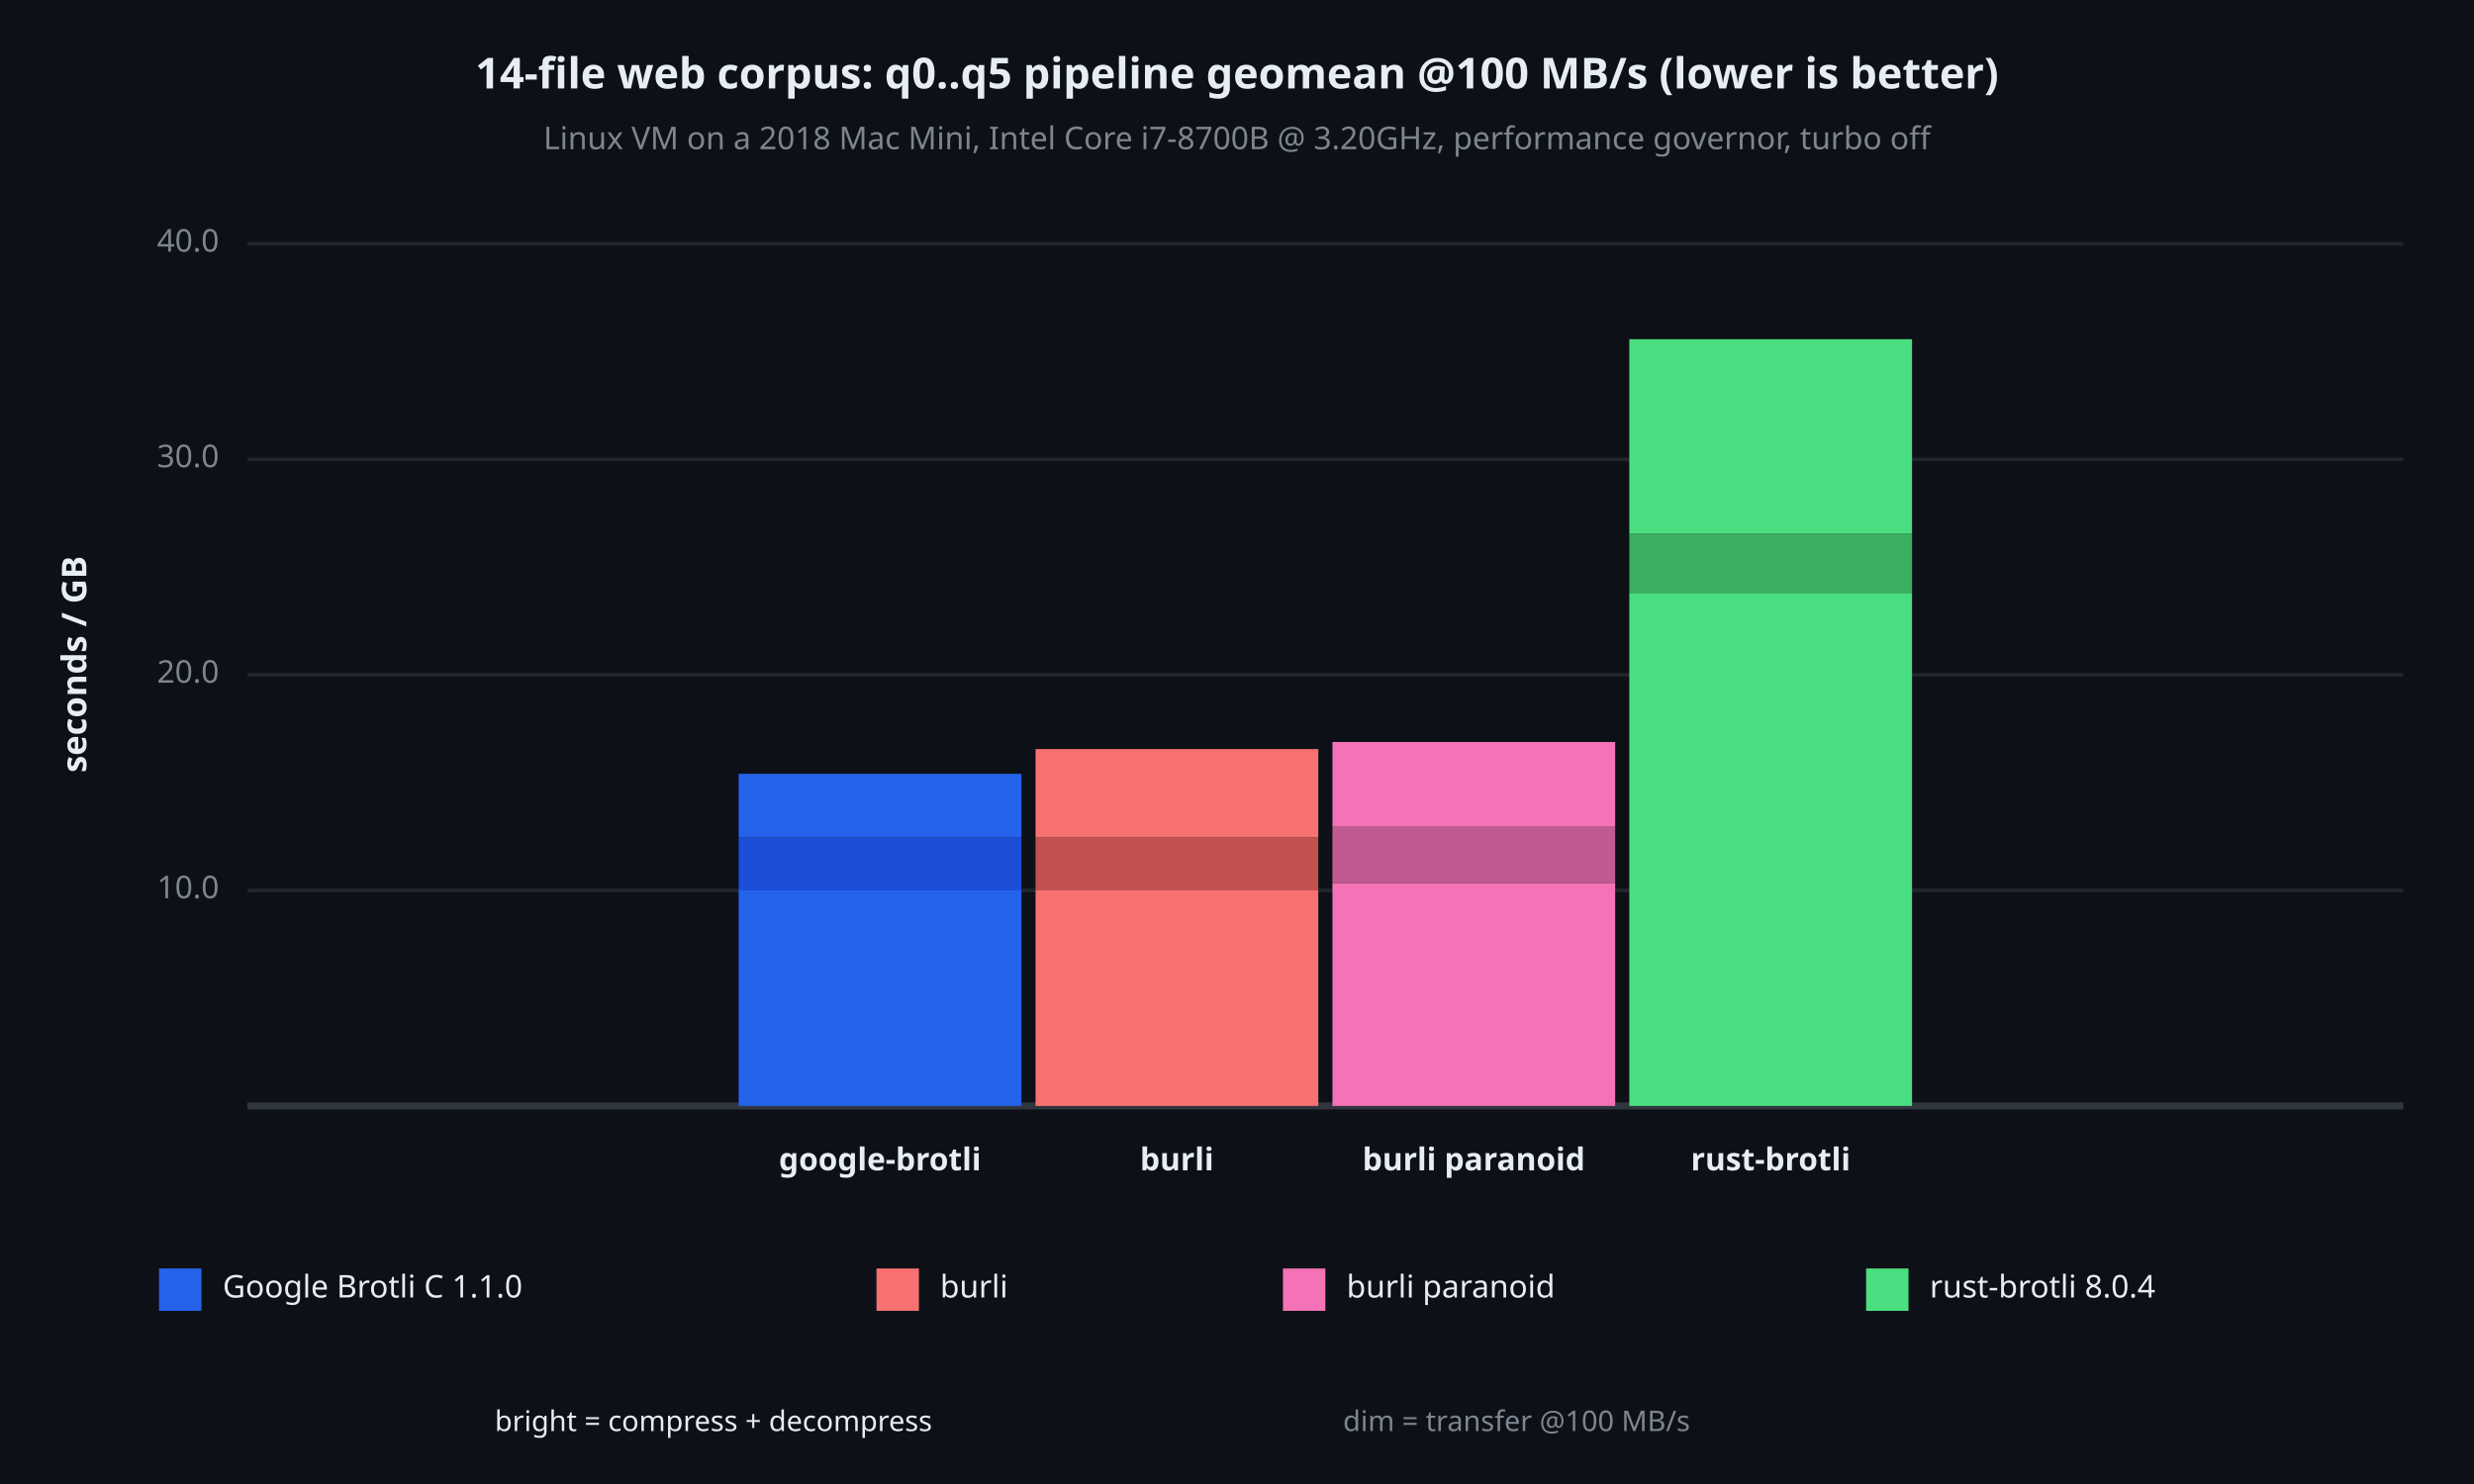
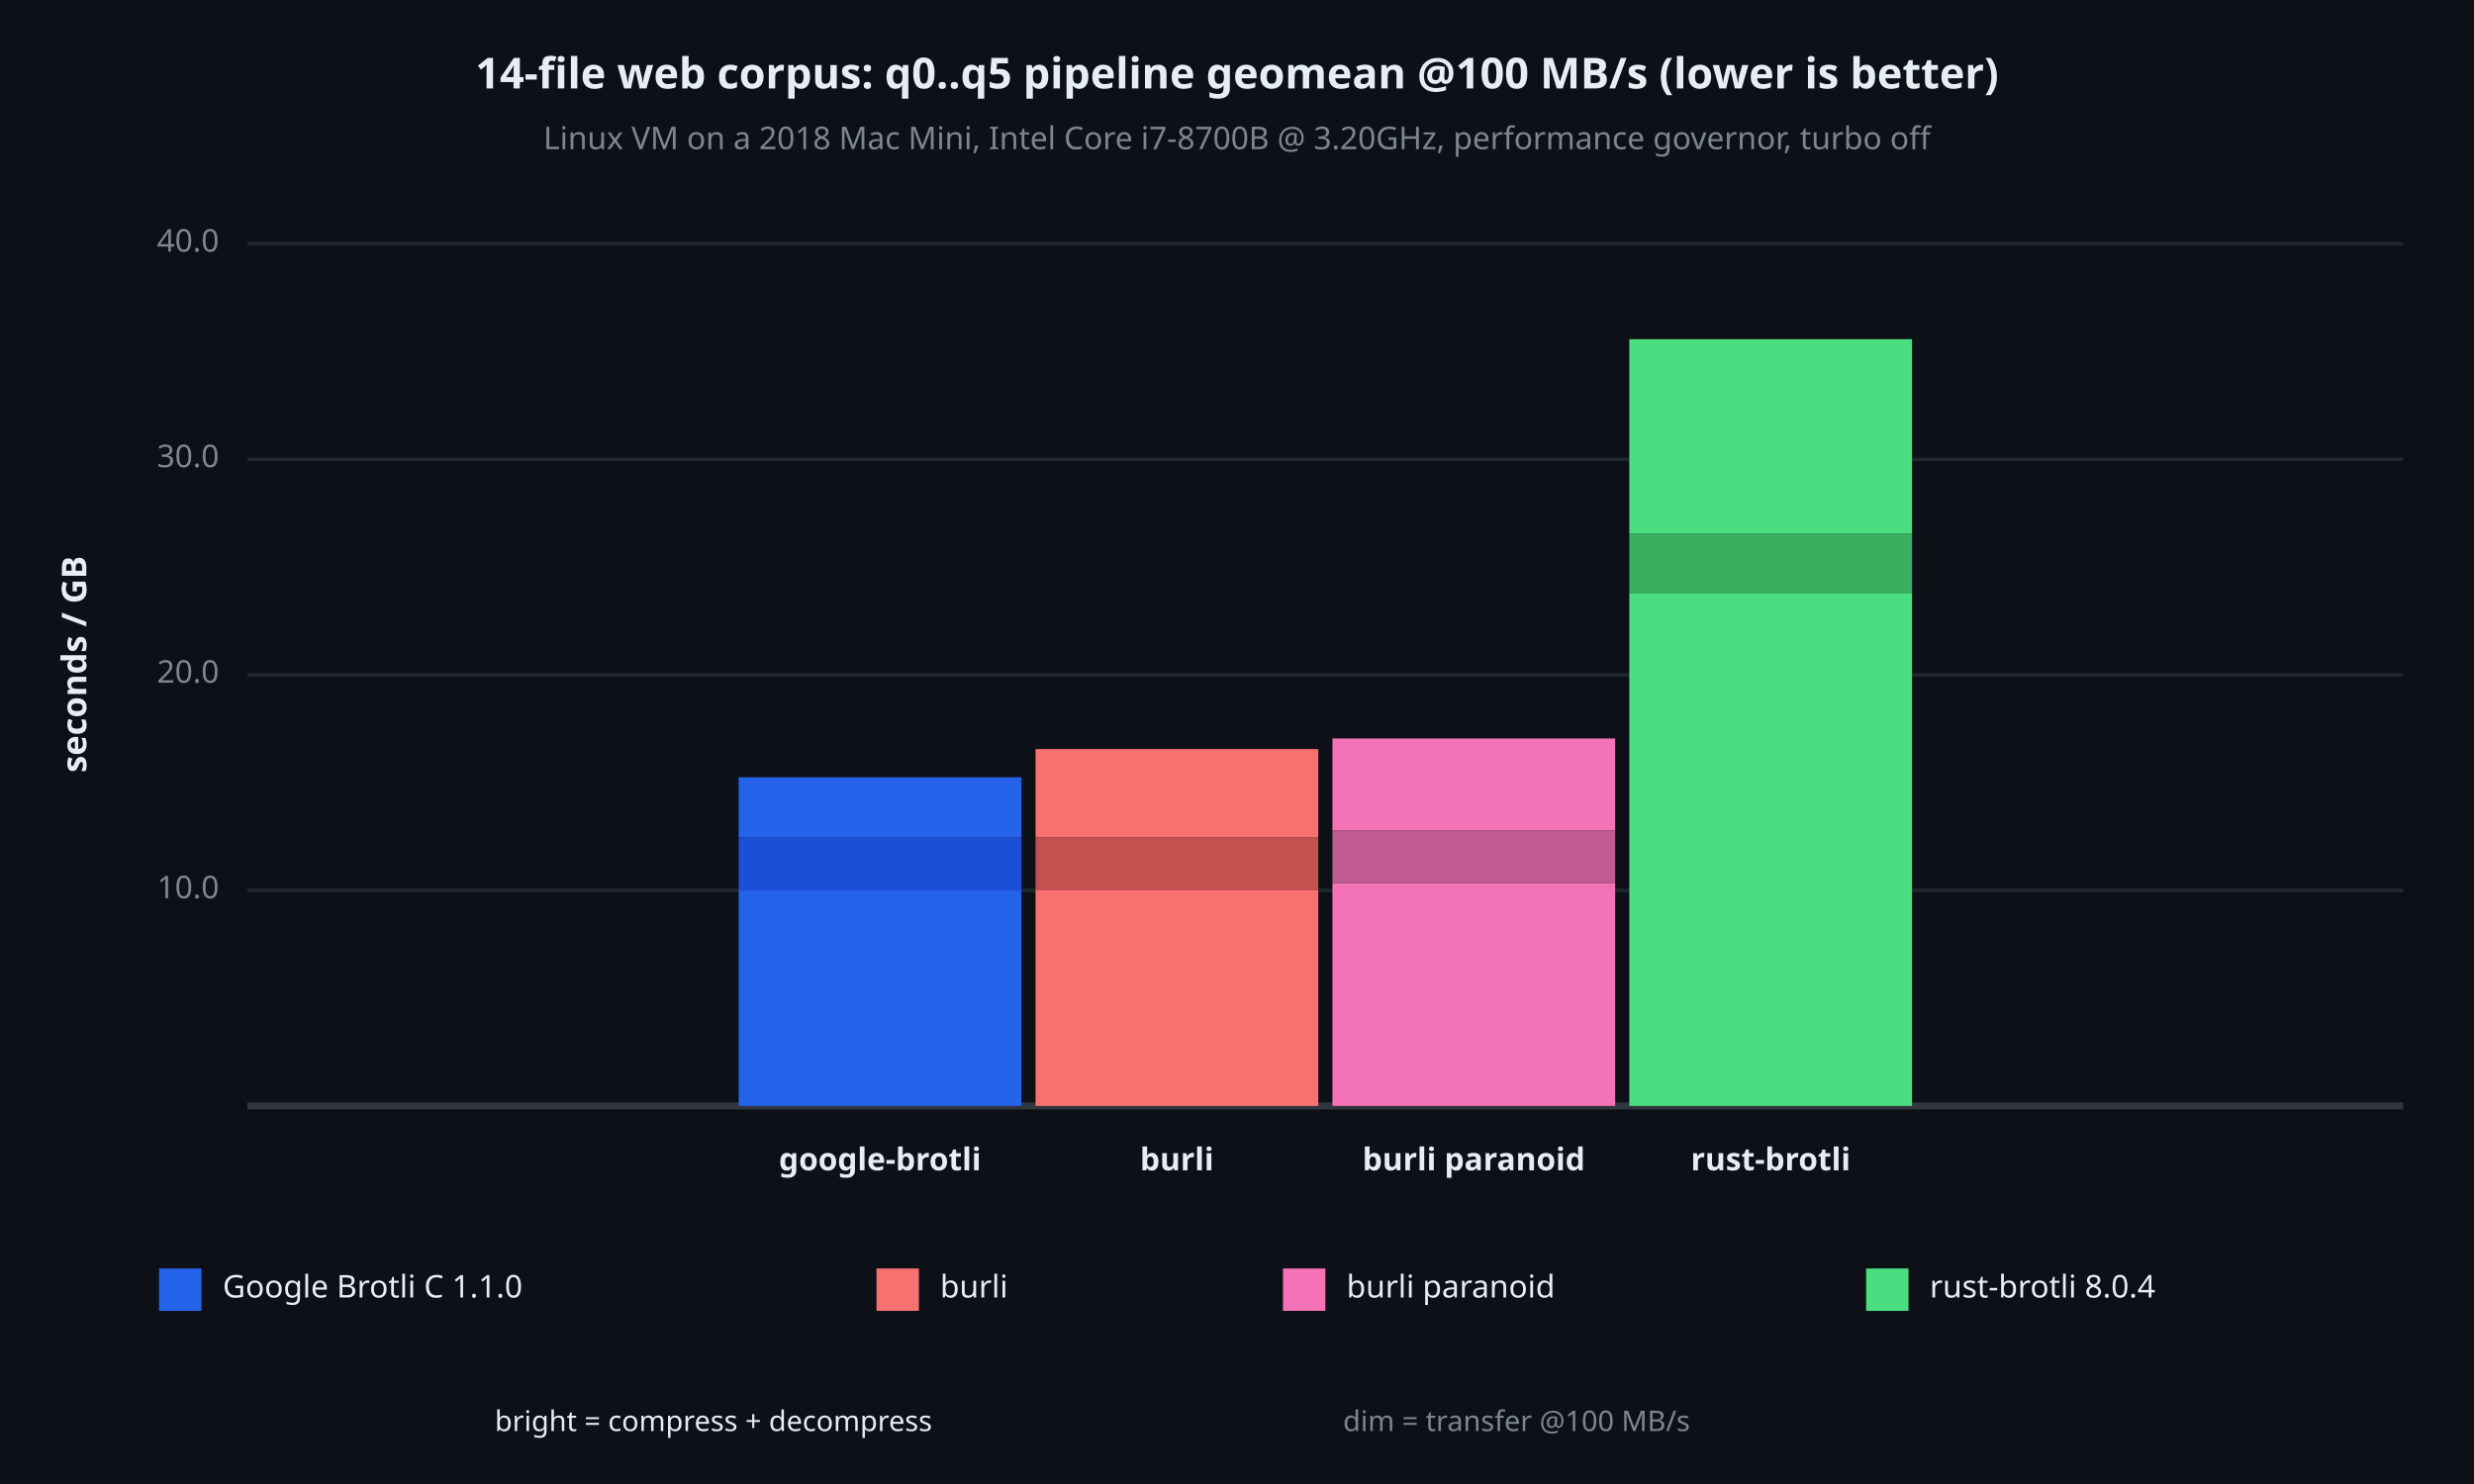
<svg xmlns="http://www.w3.org/2000/svg" viewBox="0 0 700 420" font-family="system-ui, -apple-system, sans-serif">
  <rect x="0" y="0" width="700" height="420" opacity="1" fill="#0D1117" stroke="none" />
  <text x="350" y="22" dy="0.5ex" text-anchor="middle" font-family="sans-serif" font-size="12.097" opacity="1" fill="#E6EDF3" font-weight="bold">
14-file web corpus: q0..q5 pipeline geomean @100 MB/s (lower is better)
</text>
  <text x="350" y="40" dy="0.5ex" text-anchor="middle" font-family="sans-serif" font-size="8.871" opacity="1" fill="#7D8590">
Linux VM on a 2018 Mac Mini, Intel Core i7-8700B @ 3.20GHz, performance governor, turbo off
</text>
  <text x="22" y="188" dy="0.5ex" text-anchor="middle" font-family="sans-serif" font-size="9.677" opacity="1" fill="#E6EDF3" font-weight="bold" transform="rotate(270, 22, 188)">
seconds / GB
</text>
  <polyline fill="none" opacity="1" stroke="#21262D" stroke-width="1" points="70,252 680,252 " />
  <text x="62" y="252" dy="0.5ex" text-anchor="end" font-family="sans-serif" font-size="8.871" opacity="1" fill="#7D8590">
10.0
</text>
  <polyline fill="none" opacity="1" stroke="#21262D" stroke-width="1" points="70,191 680,191 " />
  <text x="62" y="191" dy="0.5ex" text-anchor="end" font-family="sans-serif" font-size="8.871" opacity="1" fill="#7D8590">
20.0
</text>
  <polyline fill="none" opacity="1" stroke="#21262D" stroke-width="1" points="70,130 680,130 " />
  <text x="62" y="130" dy="0.5ex" text-anchor="end" font-family="sans-serif" font-size="8.871" opacity="1" fill="#7D8590">
30.0
</text>
  <polyline fill="none" opacity="1" stroke="#21262D" stroke-width="1" points="70,69 680,69 " />
  <text x="62" y="69" dy="0.5ex" text-anchor="end" font-family="sans-serif" font-size="8.871" opacity="1" fill="#7D8590">
40.0
</text>
  <polyline fill="none" opacity="1" stroke="#30363D" stroke-width="2" points="70,313 680,313 " />
  <rect x="209" y="252" width="80" height="61" opacity="1" fill="#2563EB" stroke="none" />
  <rect x="209" y="237" width="80" height="15" opacity="1" fill="#1D4ED8" stroke="none" />
-   <rect x="209" y="219" width="80" height="18" opacity="1" fill="#2563EB" stroke="none" />
+   <rect x="209" y="220" width="80" height="17" opacity="1" fill="#2563EB" stroke="none" />
  <text x="249" y="329" dy="0.5ex" text-anchor="middle" font-family="sans-serif" font-size="8.871" opacity="1" fill="#E6EDF3" font-weight="bold">
google-brotli
</text>
  <rect x="293" y="252" width="80" height="61" opacity="1" fill="#F87171" stroke="none" />
  <rect x="293" y="237" width="80" height="15" opacity="1" fill="#C45050" stroke="none" />
  <rect x="293" y="212" width="80" height="25" opacity="1" fill="#F87171" stroke="none" />
  <text x="333" y="329" dy="0.5ex" text-anchor="middle" font-family="sans-serif" font-size="8.871" opacity="1" fill="#E6EDF3" font-weight="bold">
burli
</text>
  <rect x="377" y="250" width="80" height="63" opacity="1" fill="#F472B6" stroke="none" />
-   <rect x="377" y="234" width="80" height="16" opacity="1" fill="#C05A92" stroke="none" />
-   <rect x="377" y="210" width="80" height="24" opacity="1" fill="#F472B6" stroke="none" />
+   <rect x="377" y="235" width="80" height="15" opacity="1" fill="#C05A92" stroke="none" />
+   <rect x="377" y="209" width="80" height="26" opacity="1" fill="#F472B6" stroke="none" />
  <text x="417" y="329" dy="0.5ex" text-anchor="middle" font-family="sans-serif" font-size="8.871" opacity="1" fill="#E6EDF3" font-weight="bold">
burli paranoid
</text>
  <rect x="461" y="168" width="80" height="145" opacity="1" fill="#4ADE80" stroke="none" />
  <rect x="461" y="151" width="80" height="17" opacity="1" fill="#3AAF60" stroke="none" />
  <rect x="461" y="96" width="80" height="55" opacity="1" fill="#4ADE80" stroke="none" />
  <text x="501" y="329" dy="0.5ex" text-anchor="middle" font-family="sans-serif" font-size="8.871" opacity="1" fill="#E6EDF3" font-weight="bold">
rust-brotli
</text>
  <rect x="45" y="359" width="12" height="12" opacity="1" fill="#2563EB" stroke="none" />
  <text x="63" y="365" dy="0.5ex" text-anchor="start" font-family="sans-serif" font-size="8.871" opacity="1" fill="#E6EDF3">
Google Brotli C 1.1.0
</text>
  <rect x="248" y="359" width="12" height="12" opacity="1" fill="#F87171" stroke="none" />
  <text x="266" y="365" dy="0.5ex" text-anchor="start" font-family="sans-serif" font-size="8.871" opacity="1" fill="#E6EDF3">
burli
</text>
  <rect x="363" y="359" width="12" height="12" opacity="1" fill="#F472B6" stroke="none" />
  <text x="381" y="365" dy="0.5ex" text-anchor="start" font-family="sans-serif" font-size="8.871" opacity="1" fill="#E6EDF3">
burli paranoid
</text>
  <rect x="528" y="359" width="12" height="12" opacity="1" fill="#4ADE80" stroke="none" />
  <text x="546" y="365" dy="0.5ex" text-anchor="start" font-family="sans-serif" font-size="8.871" opacity="1" fill="#E6EDF3">
rust-brotli 8.0.4
</text>
  <text x="140" y="403" dy="0.5ex" text-anchor="start" font-family="sans-serif" font-size="8.065" opacity="1" fill="#E6EDF3">
bright = compress + decompress
</text>
  <text x="380" y="403" dy="0.5ex" text-anchor="start" font-family="sans-serif" font-size="8.065" opacity="1" fill="#7D8590">
dim = transfer @100 MB/s
</text>
</svg>
